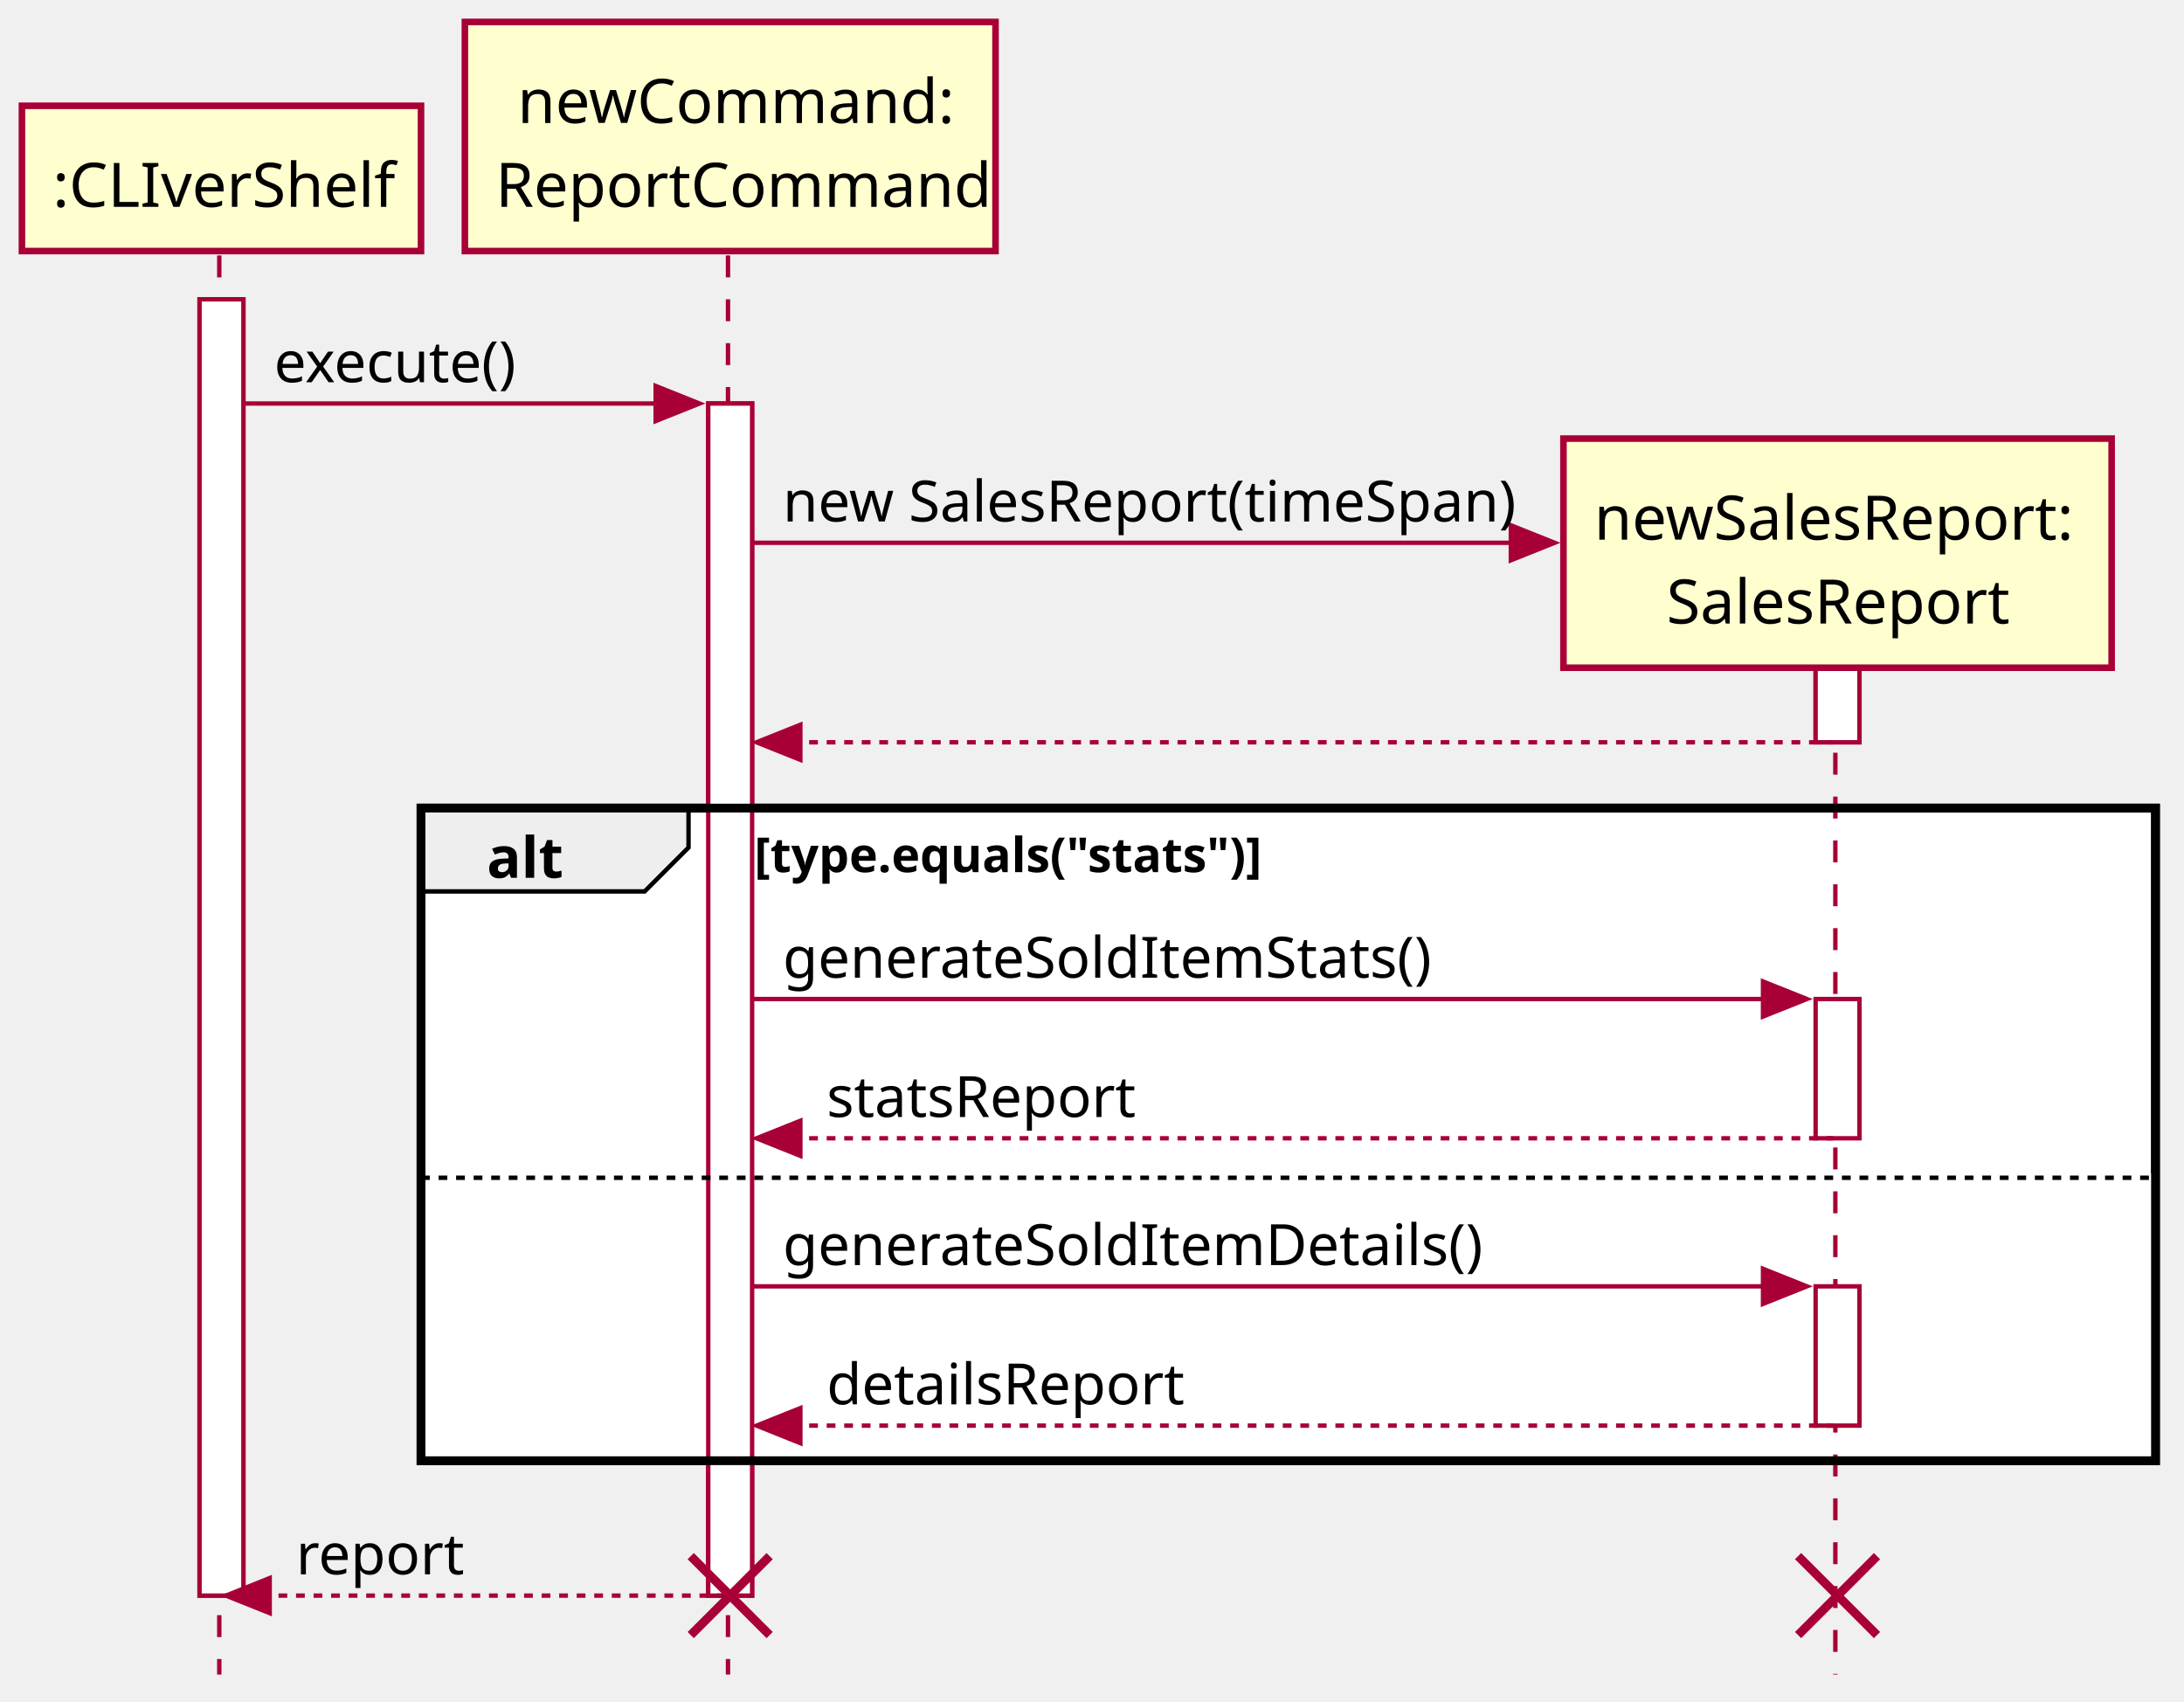
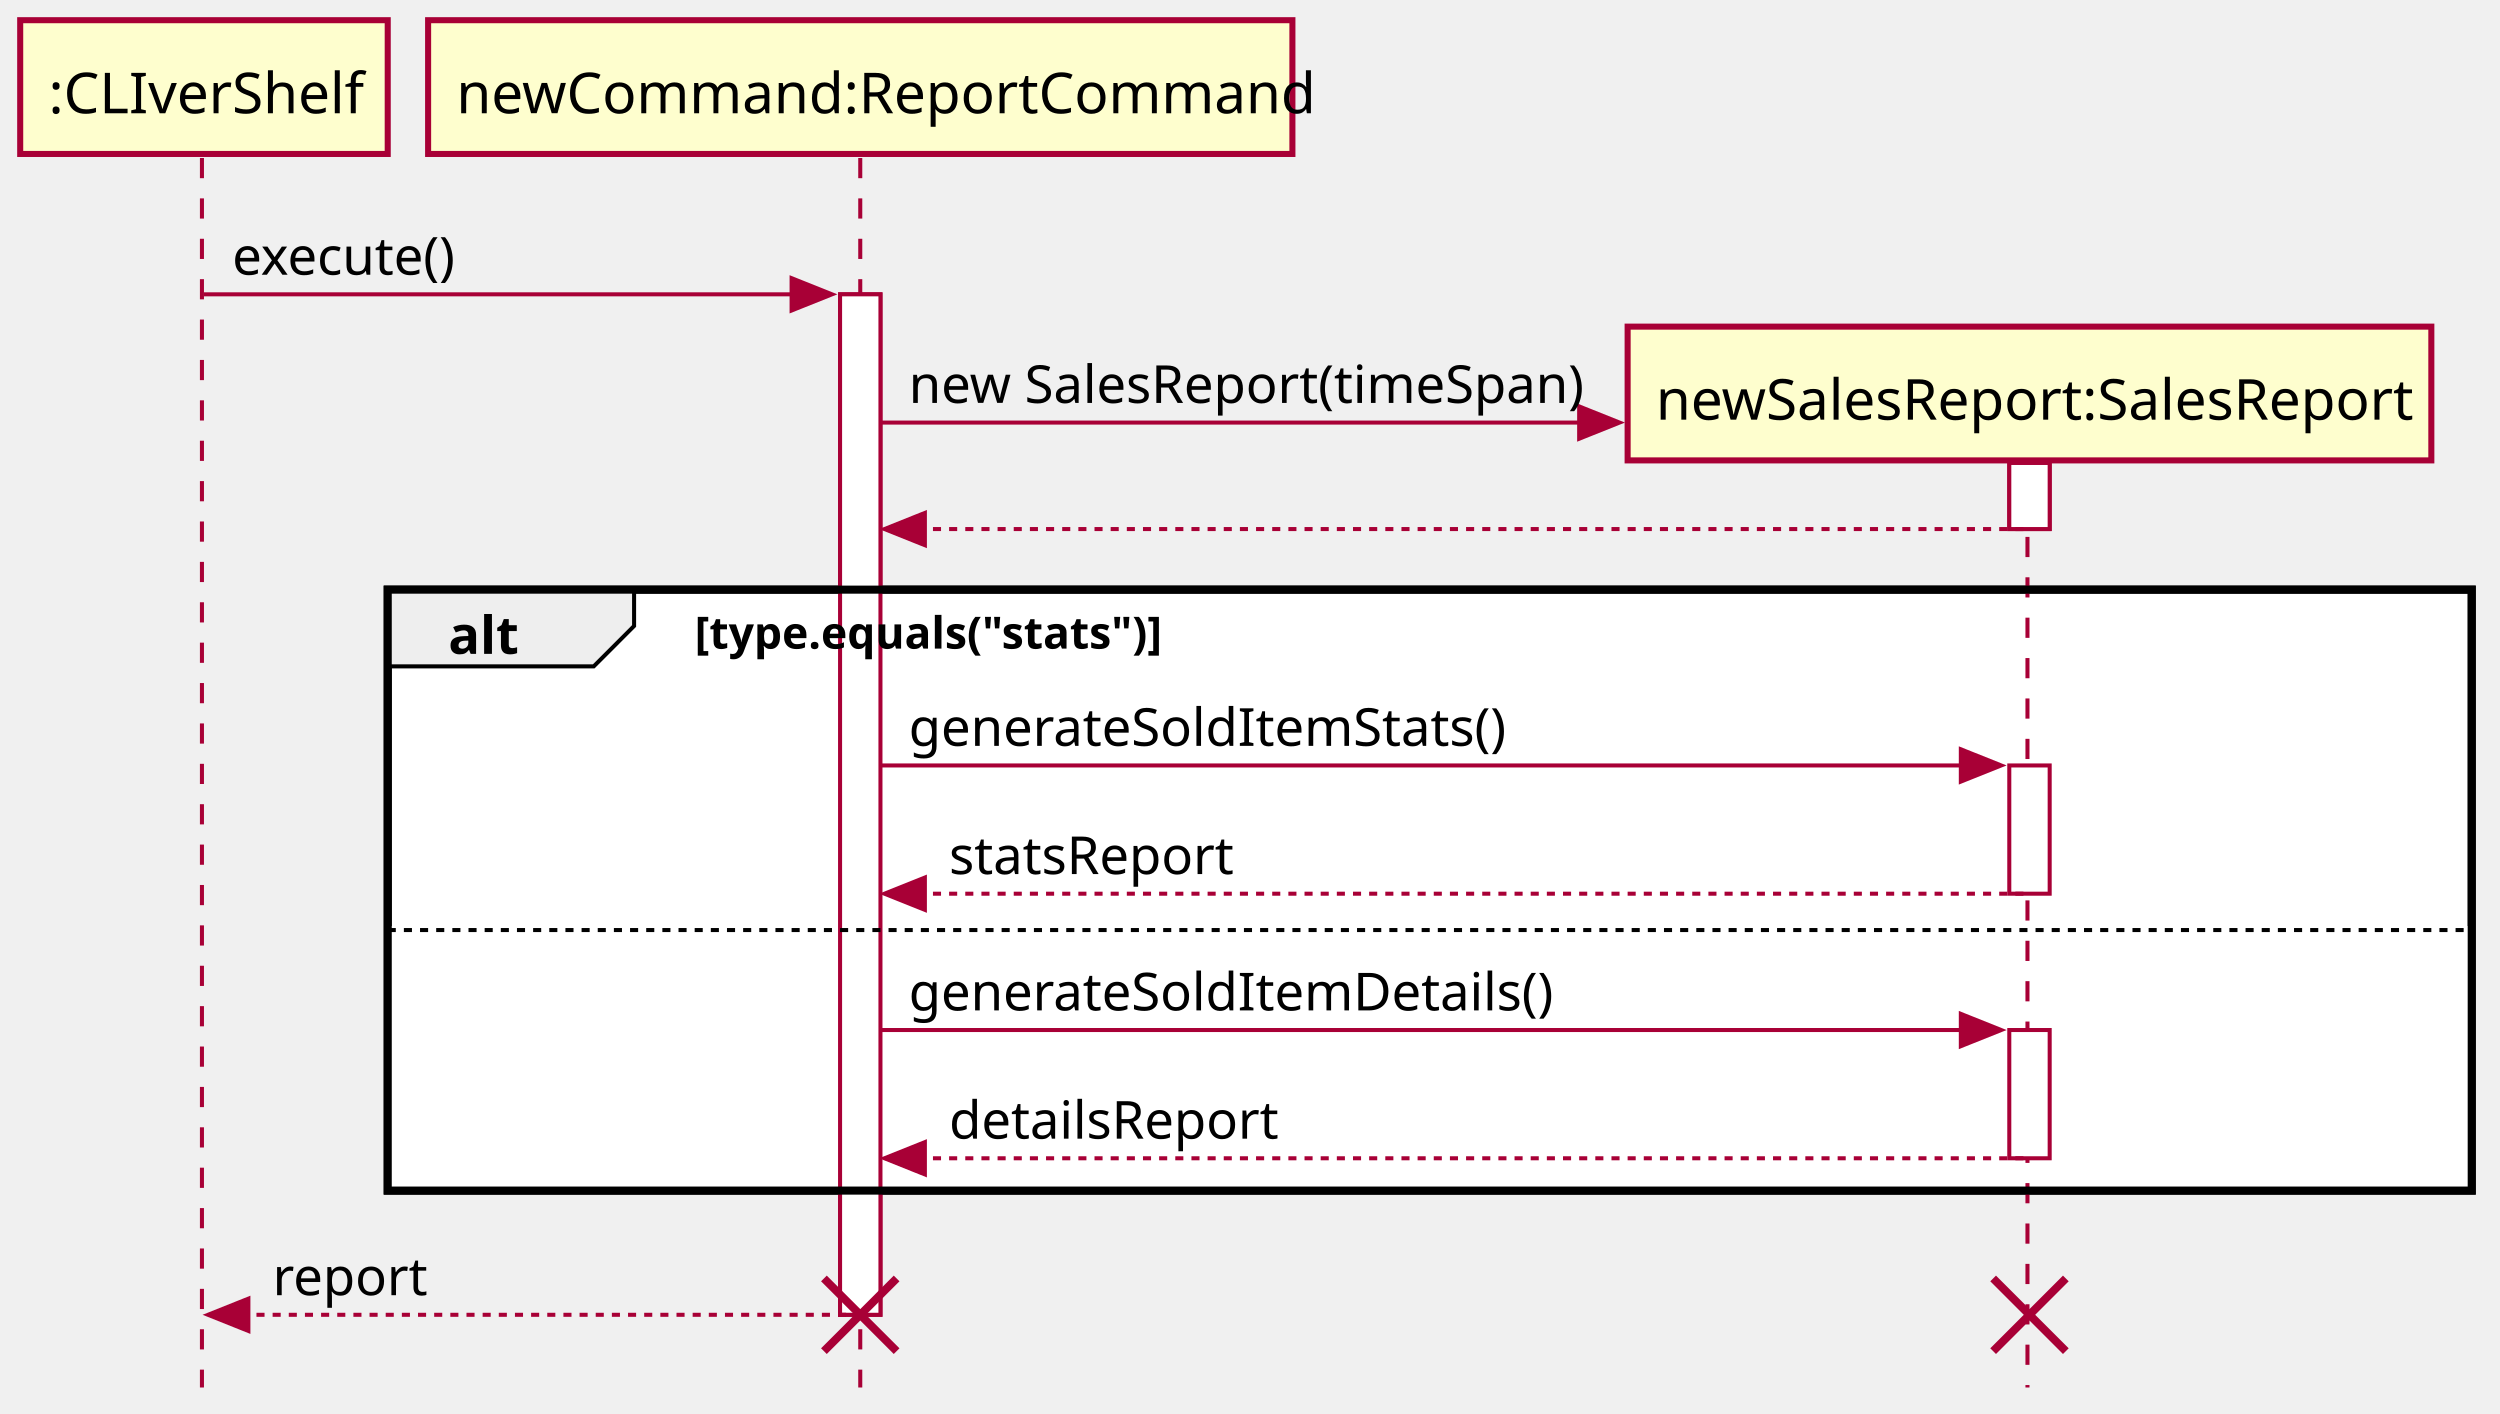
- <svg xmlns="http://www.w3.org/2000/svg" contentScriptType="application/ecmascript" contentStyleType="text/css" height="388px" preserveAspectRatio="none" style="width:498px;height:388px;background:#FFFFFF;" version="1.1" viewBox="0 0 498 388" width="498px" zoomAndPan="magnify">
+ <svg xmlns="http://www.w3.org/2000/svg" contentScriptType="application/ecmascript" contentStyleType="text/css" height="350px" preserveAspectRatio="none" style="width:619px;height:350px;background:#FFFFFF;" version="1.1" viewBox="0 0 619 350" width="619px" zoomAndPan="magnify">
  <defs />
  <g>
-     <rect fill="#FFFFFF" height="295.544" style="stroke:#A80036;stroke-width:1.0;" width="10" x="45.5" y="68.24" />
-     <rect fill="#FFFFFF" height="271.79" style="stroke:#A80036;stroke-width:1.0;" width="10" x="161.5" y="91.995" />
-     <rect fill="#FFFFFF" height="35.486" style="stroke:#A80036;stroke-width:1.0;" width="10" x="414" y="133.749" />
-     <rect fill="#FFFFFF" height="31.754" style="stroke:#A80036;stroke-width:1.0;" width="10" x="414" y="227.767" />
-     <rect fill="#FFFFFF" height="31.754" style="stroke:#A80036;stroke-width:1.0;" width="10" x="414" y="293.275" />
-     <rect fill="#FFFFFF" height="148.795" style="stroke:#000000;stroke-width:2.0;" width="395.5" x="96" y="184.235" />
-     <rect fill="#FFFFFF" height="65.509" style="stroke:none;stroke-width:1.0;" width="395.5" x="96" y="267.521" />
-     <line style="stroke:#A80036;stroke-width:1.0;stroke-dasharray:5.0,5.0;" x1="50" x2="50" y1="58.24" y2="381.784" />
-     <line style="stroke:#A80036;stroke-width:1.0;stroke-dasharray:5.0,5.0;" x1="166" x2="166" y1="58.24" y2="381.784" />
-     <line style="stroke:#A80036;stroke-width:1.0;stroke-dasharray:5.0,5.0;" x1="418.5" x2="418.5" y1="141.615" y2="381.784" />
-     <rect fill="#FEFECE" height="33.12" style="stroke:#A80036;stroke-width:1.5;" width="91" x="5" y="24.12" />
-     <text fill="#000000" font-family="sans-serif" font-size="14" lengthAdjust="spacing" textLength="77" x="12" y="47.164">:CLIverShelf</text>
-     <rect fill="#FEFECE" height="52.24" style="stroke:#A80036;stroke-width:1.5;" width="121" x="106" y="5" />
-     <text fill="#000000" font-family="sans-serif" font-size="14" lengthAdjust="spacing" textLength="93" x="118" y="28.044">newCommand:</text>
-     <text fill="#000000" font-family="sans-serif" font-size="14" lengthAdjust="spacing" textLength="107" x="113" y="47.164">ReportCommand</text>
-     <rect fill="#FFFFFF" height="295.544" style="stroke:#A80036;stroke-width:1.0;" width="10" x="45.5" y="68.24" />
-     <rect fill="#FFFFFF" height="271.79" style="stroke:#A80036;stroke-width:1.0;" width="10" x="161.5" y="91.995" />
-     <rect fill="#FFFFFF" height="35.486" style="stroke:#A80036;stroke-width:1.0;" width="10" x="414" y="133.749" />
-     <rect fill="#FFFFFF" height="31.754" style="stroke:#A80036;stroke-width:1.0;" width="10" x="414" y="227.767" />
-     <rect fill="#FFFFFF" height="31.754" style="stroke:#A80036;stroke-width:1.0;" width="10" x="414" y="293.275" />
-     <polygon fill="#A80036" points="149.5,87.995,159.5,91.995,149.5,95.995" style="stroke:#A80036;stroke-width:1.0;" />
-     <line style="stroke:#A80036;stroke-width:1.0;" x1="55.5" x2="155.5" y1="91.995" y2="91.995" />
-     <text fill="#000000" font-family="sans-serif" font-size="13" lengthAdjust="spacing" textLength="54" x="62.5" y="87.138">execute()</text>
-     <polygon fill="#A80036" points="344.5,119.749,354.5,123.749,344.5,127.749" style="stroke:#A80036;stroke-width:1.0;" />
-     <line style="stroke:#A80036;stroke-width:1.0;" x1="171.5" x2="350.5" y1="123.749" y2="123.749" />
-     <text fill="#000000" font-family="sans-serif" font-size="13" lengthAdjust="spacing" textLength="161" x="178.5" y="118.893">new SalesReport(timeSpan)</text>
-     <rect fill="#FEFECE" height="52.24" style="stroke:#A80036;stroke-width:1.5;" width="125" x="356.5" y="99.995" />
-     <text fill="#000000" font-family="sans-serif" font-size="14" lengthAdjust="spacing" textLength="107" x="363.5" y="123.039">newSalesReport:</text>
-     <text fill="#000000" font-family="sans-serif" font-size="14" lengthAdjust="spacing" textLength="78" x="380" y="142.159">SalesReport</text>
-     <polygon fill="#A80036" points="182.5,165.235,172.5,169.235,182.5,173.235" style="stroke:#A80036;stroke-width:1.0;" />
-     <line style="stroke:#A80036;stroke-width:1.0;stroke-dasharray:2.0,2.0;" x1="176.5" x2="418" y1="169.235" y2="169.235" />
-     <path d="M96,184.235 L157,184.235 L157,193.235 L147,203.235 L96,203.235 L96,184.235 " fill="#EEEEEE" style="stroke:#000000;stroke-width:1.0;" />
-     <rect fill="none" height="148.795" style="stroke:#000000;stroke-width:2.0;" width="395.5" x="96" y="184.235" />
-     <text fill="#000000" font-family="sans-serif" font-size="13" font-weight="bold" lengthAdjust="spacing" textLength="16" x="111" y="200.133">alt</text>
-     <text fill="#000000" font-family="sans-serif" font-size="11" font-weight="bold" lengthAdjust="spacing" textLength="118" x="172" y="198.841">[type.equals("stats")]</text>
-     <polygon fill="#A80036" points="402,223.767,412,227.767,402,231.767" style="stroke:#A80036;stroke-width:1.0;" />
-     <line style="stroke:#A80036;stroke-width:1.0;" x1="171.5" x2="408" y1="227.767" y2="227.767" />
-     <text fill="#000000" font-family="sans-serif" font-size="13" lengthAdjust="spacing" textLength="140" x="178.5" y="222.91">generateSoldItemStats()</text>
-     <polygon fill="#A80036" points="182.5,255.521,172.5,259.521,182.5,263.521" style="stroke:#A80036;stroke-width:1.0;" />
-     <line style="stroke:#A80036;stroke-width:1.0;stroke-dasharray:2.0,2.0;" x1="176.5" x2="418" y1="259.521" y2="259.521" />
-     <text fill="#000000" font-family="sans-serif" font-size="13" lengthAdjust="spacing" textLength="67" x="188.5" y="254.665">statsReport</text>
-     <line style="stroke:#000000;stroke-width:1.0;stroke-dasharray:2.0,2.0;" x1="96" x2="491.5" y1="268.521" y2="268.521" />
-     <polygon fill="#A80036" points="402,289.275,412,293.275,402,297.275" style="stroke:#A80036;stroke-width:1.0;" />
-     <line style="stroke:#A80036;stroke-width:1.0;" x1="171.5" x2="408" y1="293.275" y2="293.275" />
-     <text fill="#000000" font-family="sans-serif" font-size="13" lengthAdjust="spacing" textLength="149" x="178.5" y="288.419">generateSoldItemDetails()</text>
-     <polygon fill="#A80036" points="182.5,321.03,172.5,325.03,182.5,329.03" style="stroke:#A80036;stroke-width:1.0;" />
-     <line style="stroke:#A80036;stroke-width:1.0;stroke-dasharray:2.0,2.0;" x1="176.5" x2="418" y1="325.03" y2="325.03" />
-     <text fill="#000000" font-family="sans-serif" font-size="13" lengthAdjust="spacing" textLength="76" x="188.5" y="320.173">detailsReport</text>
-     <polygon fill="#A80036" points="61.5,359.784,51.5,363.784,61.5,367.784" style="stroke:#A80036;stroke-width:1.0;" />
-     <line style="stroke:#A80036;stroke-width:1.0;stroke-dasharray:2.0,2.0;" x1="55.5" x2="165.5" y1="363.784" y2="363.784" />
-     <text fill="#000000" font-family="sans-serif" font-size="13" lengthAdjust="spacing" textLength="33" x="67.5" y="358.928">report</text>
-     <line style="stroke:#A80036;stroke-width:2.0;" x1="410" x2="428" y1="354.784" y2="372.784" />
-     <line style="stroke:#A80036;stroke-width:2.0;" x1="410" x2="428" y1="372.784" y2="354.784" />
-     <line style="stroke:#A80036;stroke-width:2.0;" x1="157.5" x2="175.5" y1="354.784" y2="372.784" />
-     <line style="stroke:#A80036;stroke-width:2.0;" x1="157.5" x2="175.5" y1="372.784" y2="354.784" />
+     <rect fill="#FFFFFF" height="252.669" style="stroke:#A80036;stroke-width:1.0;" width="10" x="208" y="72.874" />
+     <rect fill="#FFFFFF" height="16.366" style="stroke:#A80036;stroke-width:1.0;" width="10" x="497.5" y="114.629" />
+     <rect fill="#FFFFFF" height="31.754" style="stroke:#A80036;stroke-width:1.0;" width="10" x="497.5" y="189.526" />
+     <rect fill="#FFFFFF" height="31.754" style="stroke:#A80036;stroke-width:1.0;" width="10" x="497.5" y="255.035" />
+     <rect fill="#FFFFFF" height="148.795" style="stroke:#000000;stroke-width:2.0;" width="516" x="96" y="145.995" />
+     <rect fill="#FFFFFF" height="65.509" style="stroke:none;stroke-width:1.0;" width="516" x="96" y="229.281" />
+     <line style="stroke:#A80036;stroke-width:1.0;stroke-dasharray:5.0,5.0;" x1="50" x2="50" y1="39.12" y2="343.544" />
+     <line style="stroke:#A80036;stroke-width:1.0;stroke-dasharray:5.0,5.0;" x1="213" x2="213" y1="39.12" y2="343.544" />
+     <line style="stroke:#A80036;stroke-width:1.0;stroke-dasharray:5.0,5.0;" x1="502" x2="502" y1="112.935" y2="343.544" />
+     <rect fill="#FEFECE" height="33.12" style="stroke:#A80036;stroke-width:1.5;" width="91" x="5" y="5" />
+     <text fill="#000000" font-family="sans-serif" font-size="14" lengthAdjust="spacing" textLength="77" x="12" y="28.044">:CLIverShelf</text>
+     <rect fill="#FEFECE" height="33.12" style="stroke:#A80036;stroke-width:1.5;" width="214" x="106" y="5" />
+     <text fill="#000000" font-family="sans-serif" font-size="14" lengthAdjust="spacing" textLength="200" x="113" y="28.044">newCommand:ReportCommand</text>
+     <rect fill="#FFFFFF" height="252.669" style="stroke:#A80036;stroke-width:1.0;" width="10" x="208" y="72.874" />
+     <rect fill="#FFFFFF" height="16.366" style="stroke:#A80036;stroke-width:1.0;" width="10" x="497.5" y="114.629" />
+     <rect fill="#FFFFFF" height="31.754" style="stroke:#A80036;stroke-width:1.0;" width="10" x="497.5" y="189.526" />
+     <rect fill="#FFFFFF" height="31.754" style="stroke:#A80036;stroke-width:1.0;" width="10" x="497.5" y="255.035" />
+     <polygon fill="#A80036" points="196,68.874,206,72.874,196,76.874" style="stroke:#A80036;stroke-width:1.0;" />
+     <line style="stroke:#A80036;stroke-width:1.0;" x1="50.5" x2="202" y1="72.874" y2="72.874" />
+     <text fill="#000000" font-family="sans-serif" font-size="13" lengthAdjust="spacing" textLength="54" x="57.5" y="68.018">execute()</text>
+     <polygon fill="#A80036" points="391,100.629,401,104.629,391,108.629" style="stroke:#A80036;stroke-width:1.0;" />
+     <line style="stroke:#A80036;stroke-width:1.0;" x1="218" x2="397" y1="104.629" y2="104.629" />
+     <text fill="#000000" font-family="sans-serif" font-size="13" lengthAdjust="spacing" textLength="161" x="225" y="99.772">new SalesReport(timeSpan)</text>
+     <rect fill="#FEFECE" height="33.12" style="stroke:#A80036;stroke-width:1.5;" width="199" x="403" y="80.874" />
+     <text fill="#000000" font-family="sans-serif" font-size="14" lengthAdjust="spacing" textLength="185" x="410" y="103.918">newSalesReport:SalesReport</text>
+     <polygon fill="#A80036" points="229,126.995,219,130.995,229,134.995" style="stroke:#A80036;stroke-width:1.0;" />
+     <line style="stroke:#A80036;stroke-width:1.0;stroke-dasharray:2.0,2.0;" x1="223" x2="501.5" y1="130.995" y2="130.995" />
+     <path d="M96,145.995 L157,145.995 L157,154.995 L147,164.995 L96,164.995 L96,145.995 " fill="#EEEEEE" style="stroke:#000000;stroke-width:1.0;" />
+     <rect fill="none" height="148.795" style="stroke:#000000;stroke-width:2.0;" width="516" x="96" y="145.995" />
+     <text fill="#000000" font-family="sans-serif" font-size="13" font-weight="bold" lengthAdjust="spacing" textLength="16" x="111" y="161.893">alt</text>
+     <text fill="#000000" font-family="sans-serif" font-size="11" font-weight="bold" lengthAdjust="spacing" textLength="118" x="172" y="160.601">[type.equals("stats")]</text>
+     <polygon fill="#A80036" points="485.5,185.526,495.5,189.526,485.5,193.526" style="stroke:#A80036;stroke-width:1.0;" />
+     <line style="stroke:#A80036;stroke-width:1.0;" x1="218" x2="491.5" y1="189.526" y2="189.526" />
+     <text fill="#000000" font-family="sans-serif" font-size="13" lengthAdjust="spacing" textLength="140" x="225" y="184.67">generateSoldItemStats()</text>
+     <polygon fill="#A80036" points="229,217.281,219,221.281,229,225.281" style="stroke:#A80036;stroke-width:1.0;" />
+     <line style="stroke:#A80036;stroke-width:1.0;stroke-dasharray:2.0,2.0;" x1="223" x2="501.5" y1="221.281" y2="221.281" />
+     <text fill="#000000" font-family="sans-serif" font-size="13" lengthAdjust="spacing" textLength="67" x="235" y="216.424">statsReport</text>
+     <line style="stroke:#000000;stroke-width:1.0;stroke-dasharray:2.0,2.0;" x1="96" x2="612" y1="230.281" y2="230.281" />
+     <polygon fill="#A80036" points="485.5,251.035,495.5,255.035,485.5,259.035" style="stroke:#A80036;stroke-width:1.0;" />
+     <line style="stroke:#A80036;stroke-width:1.0;" x1="218" x2="491.5" y1="255.035" y2="255.035" />
+     <text fill="#000000" font-family="sans-serif" font-size="13" lengthAdjust="spacing" textLength="149" x="225" y="250.179">generateSoldItemDetails()</text>
+     <polygon fill="#A80036" points="229,282.79,219,286.79,229,290.79" style="stroke:#A80036;stroke-width:1.0;" />
+     <line style="stroke:#A80036;stroke-width:1.0;stroke-dasharray:2.0,2.0;" x1="223" x2="501.5" y1="286.79" y2="286.79" />
+     <text fill="#000000" font-family="sans-serif" font-size="13" lengthAdjust="spacing" textLength="76" x="235" y="281.933">detailsReport</text>
+     <polygon fill="#A80036" points="61.5,321.544,51.5,325.544,61.5,329.544" style="stroke:#A80036;stroke-width:1.0;" />
+     <line style="stroke:#A80036;stroke-width:1.0;stroke-dasharray:2.0,2.0;" x1="55.5" x2="212" y1="325.544" y2="325.544" />
+     <text fill="#000000" font-family="sans-serif" font-size="13" lengthAdjust="spacing" textLength="33" x="67.5" y="320.688">report</text>
+     <line style="stroke:#A80036;stroke-width:2.0;" x1="493.5" x2="511.5" y1="316.544" y2="334.544" />
+     <line style="stroke:#A80036;stroke-width:2.0;" x1="493.5" x2="511.5" y1="334.544" y2="316.544" />
+     <line style="stroke:#A80036;stroke-width:2.0;" x1="204" x2="222" y1="316.544" y2="334.544" />
+     <line style="stroke:#A80036;stroke-width:2.0;" x1="204" x2="222" y1="334.544" y2="316.544" />
  </g>
</svg>
